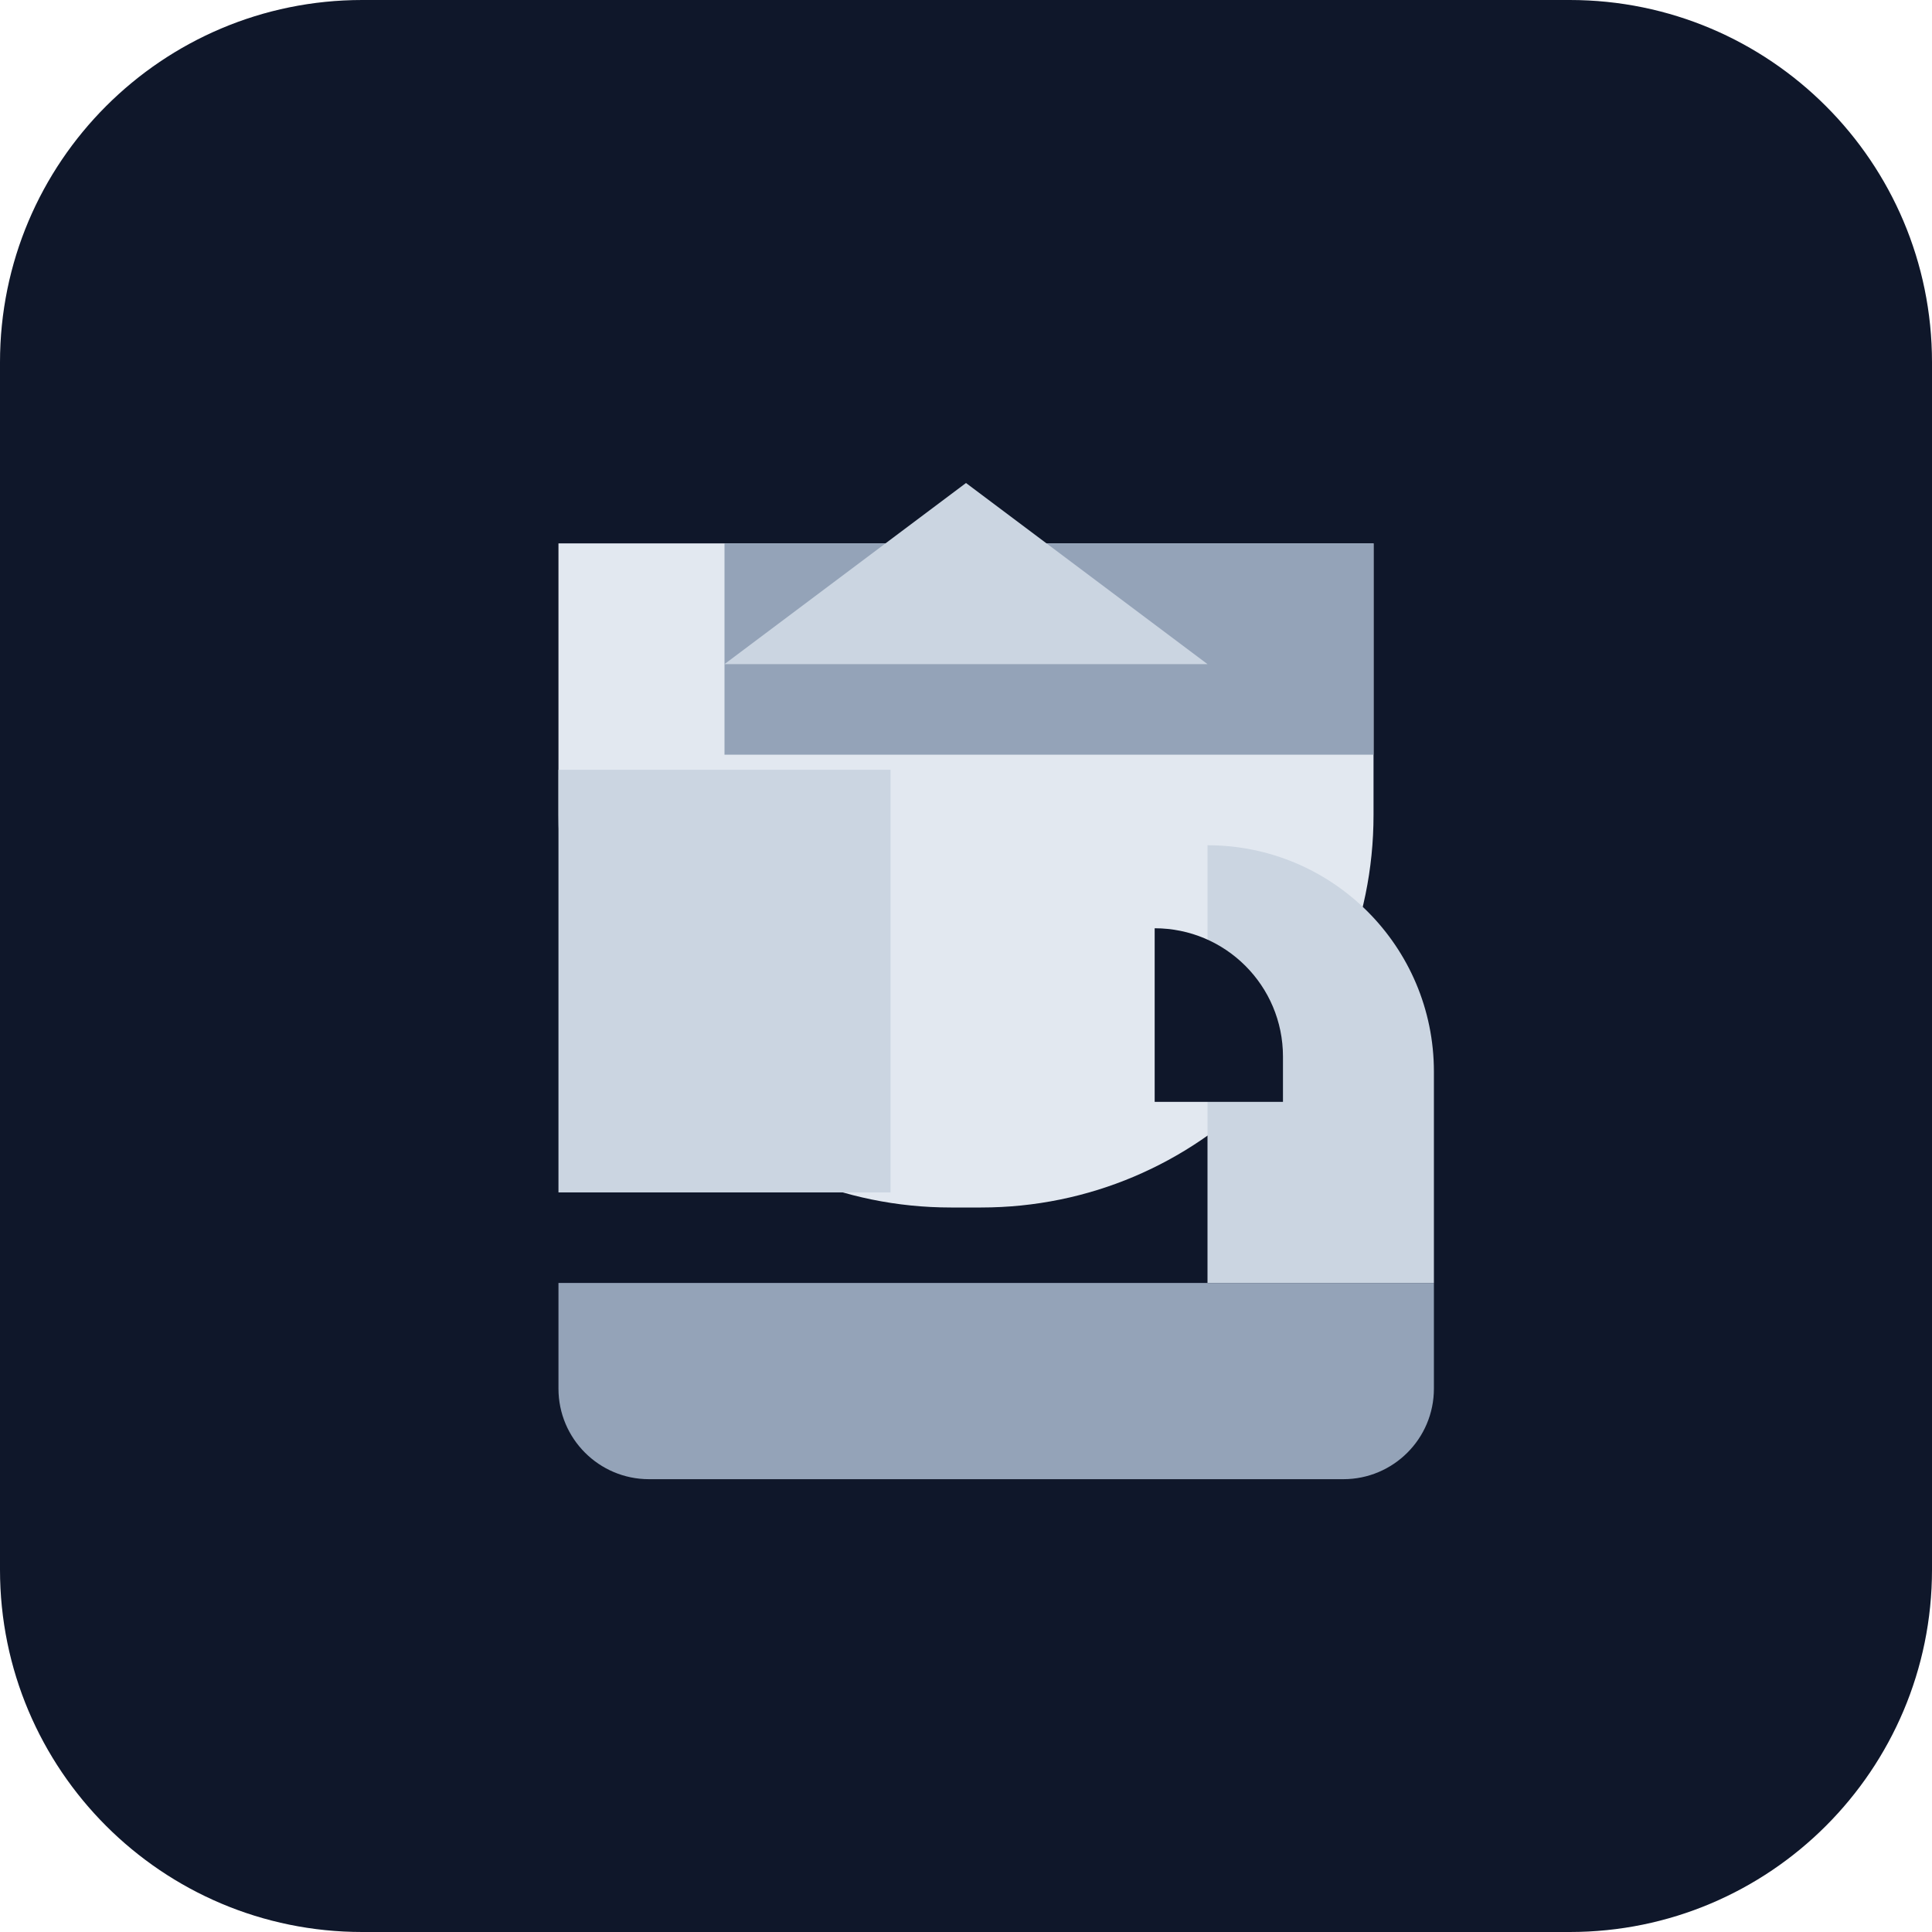
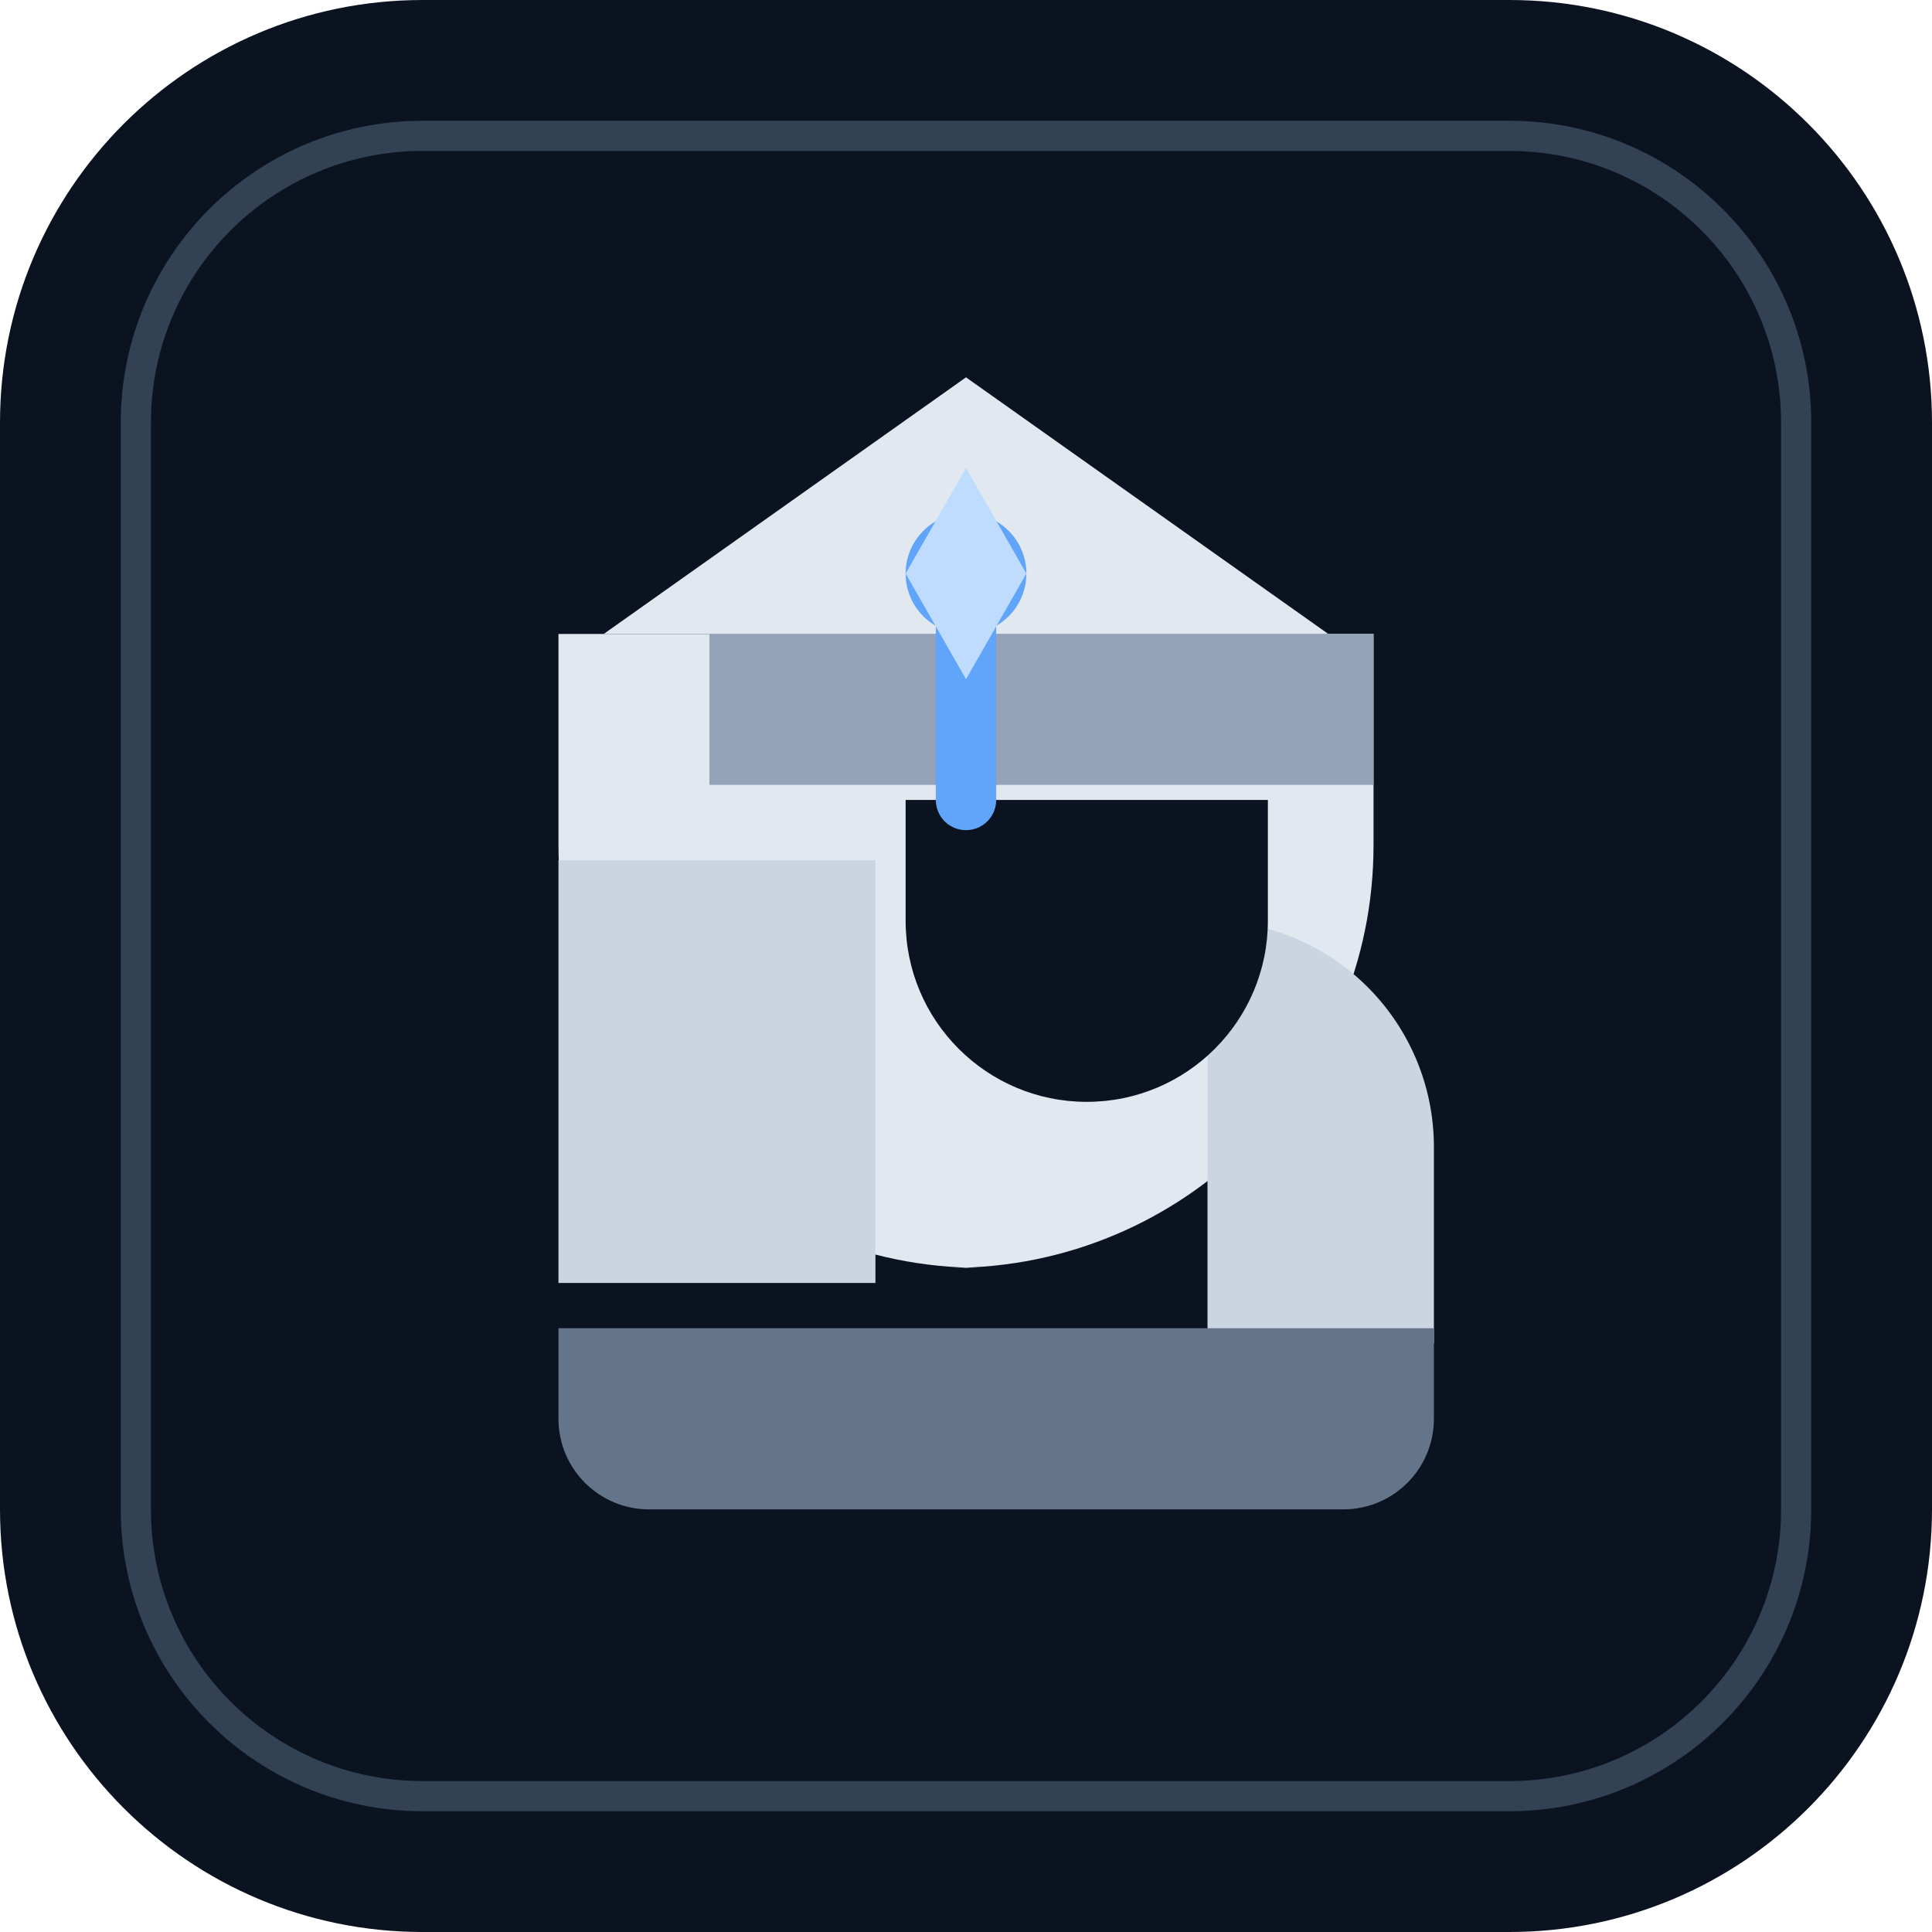
<svg xmlns="http://www.w3.org/2000/svg" width="256" height="256" viewBox="0 0 256 256" fill="none">
-   <rect width="256" height="256" rx="48" fill="#0F172A" />
-   <path d="M74 72H182V108C182 136.719 158.719 160 130 160H126C97.281 160 74 136.719 74 108V72Z" fill="#E2E8F0" />
-   <path d="M96 72H182V100H96V72Z" fill="#94A3B8" />
-   <path d="M128 64L160 88H96L128 64Z" fill="#CBD5E1" />
-   <path d="M74 102H118V158H74V102Z" fill="#CBD5E1" />
-   <path d="M160 112C176.569 112 190 125.431 190 142V170H160V112Z" fill="#CBD5E1" />
-   <path d="M74 170H190V184C190 190.627 184.627 196 178 196H86C79.373 196 74 190.627 74 184V170Z" fill="#94A3B8" />
-   <path d="M153 123C162.389 123 170 130.611 170 140V146H153V123Z" fill="#0F172A" />
+   <rect width="256" height="256" rx="56" fill="#0B1220" />
+   <rect x="18" y="18" width="220" height="220" rx="38" stroke="#334155" stroke-width="4" />
+   <path d="M128 50L176 84H80L128 50Z" fill="#E2E8F0" />
+   <path d="M74 84H182V112C182 142.928 156.928 168 126 168H130C99.072 168 74 142.928 74 112V84Z" fill="#E2E8F0" />
+   <path d="M94 84H182V104H94V84Z" fill="#94A3B8" />
+   <path d="M74 114H116V170H74V114Z" fill="#CBD5E1" />
+   <path d="M160 122C176.569 122 190 135.431 190 152V178H160V122Z" fill="#CBD5E1" />
+   <path d="M74 176H190V188C190 194.627 184.627 200 178 200H86C79.373 200 74 194.627 74 188V176Z" fill="#64748B" />
+   <path d="M120 106H168V122C168 135.255 157.255 146 144 146C130.745 146 120 135.255 120 122V106Z" fill="#0B1220" />
+   <path d="M128 76V106" stroke="#60A5FA" stroke-width="8" stroke-linecap="round" />
+   <circle cx="128" cy="76" r="8" fill="#60A5FA" />
+   <path d="M128 62L136 76L128 90L120 76L128 62Z" fill="#BFDBFE" />
</svg>
